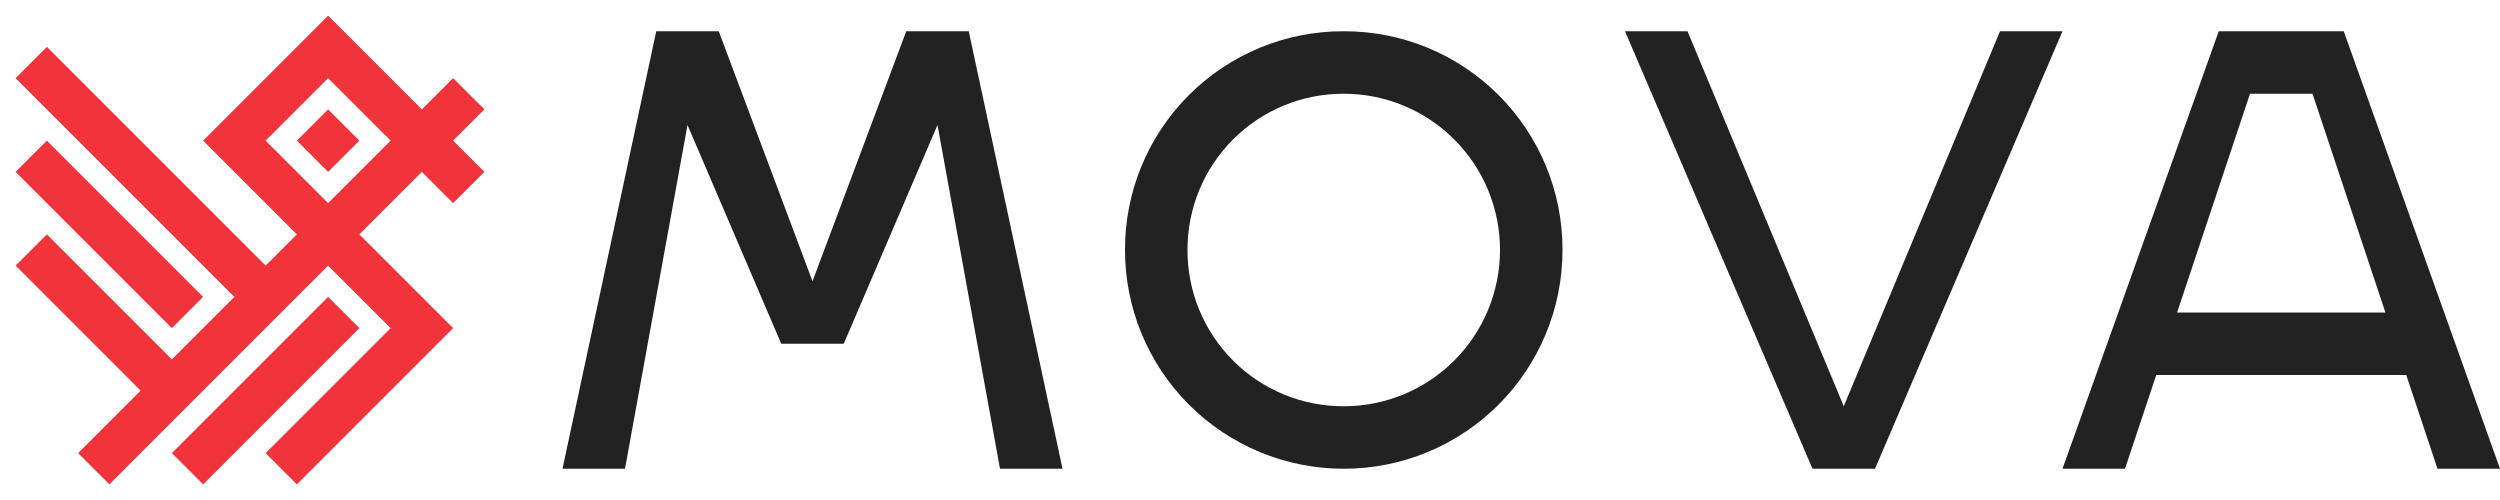
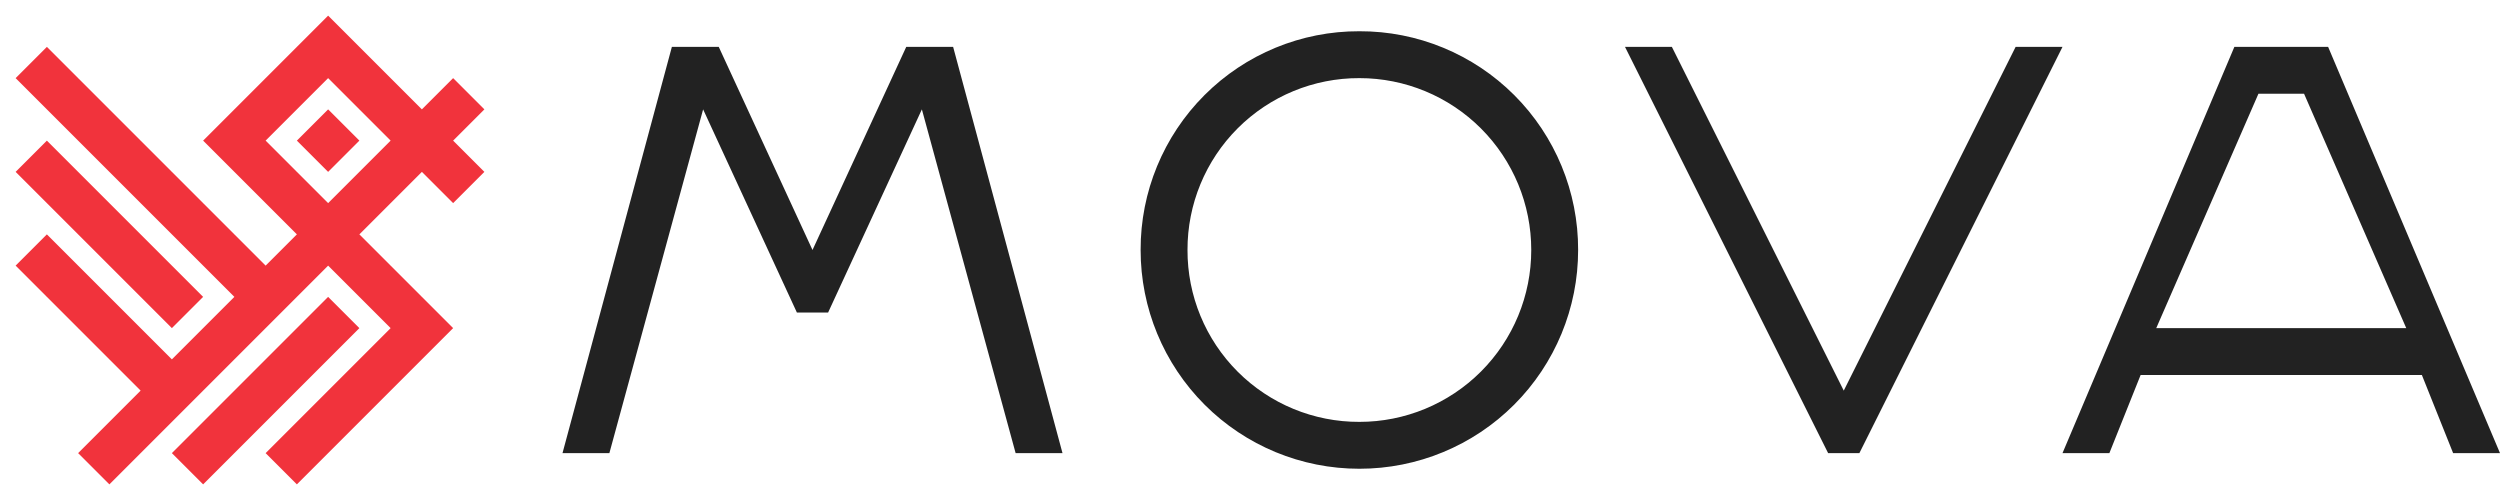
<svg xmlns="http://www.w3.org/2000/svg" viewBox="0 0 80 16">
-   <path fill="#222" d="M38 8a4.984 4.984 0 005 5 4.996 4.996 0 005-5 4.996 4.996 0 00-5-5 4.984 4.984 0 00-5 5zm5-7a6.978 6.978 0 017 7 6.995 6.995 0 01-7 7 6.995 6.995 0 01-7-7 6.978 6.978 0 017-7zm11 0l5 12 5-12h2l-6 14h-2L52 1h2zm15.667 9h6.666L74 3h-2l-2.333 7zM77 12h-8l-1 3h-2l5-14h4l5 14h-2l-1-3zM21 1h2l3 8 3-8h2l3 14h-2L30 4l-3 7h-2l-3-7-2 11h-2l3-14z" />
+   <path fill="#222" d="M38 8a5.483 5.483 0 005.5 5.5A5.496 5.496 0 0049 8a5.496 5.496 0 00-5.5-5.5A5.483 5.483 0 0038 8zm5.5-7a6.978 6.978 0 017 7 6.995 6.995 0 01-7 7 6.995 6.995 0 01-7-7 6.978 6.978 0 017-7zm10 .5l5.5 11 5.5-11H66l-6.5 13h-1L52 1.5h1.5zm15.5 9h8L73.73 3h-1.46L69 10.5zm8.5 1.5h-9l-1 2.5H66l5.5-13h3l5.5 13h-1.5l-1-2.5zm-56-10.5H23L26 8l3-6.5h1.5l3.5 13h-1.5l-3-11-3 6.5h-1l-3-6.5-3 11H18l3.5-13z" />
  <path fill="#F1333C" d="M.5 2.5l1-1 7 7 1-1-3-3 4-4 3 3 1-1 1 1-1 1 1 1-1 1-1-1-2 2 3 3-5 5-1-1 4-4-2-2-7 7-1-1 2-2-4-4 1-1 4 4 2-2-7-7zm10 0l-2 2 2 2 2-2-2-2zm-1 2l1-1 1 1-1 1-1-1zm-8 0l5 5-1 1-5-5 1-1zm9 5l1 1-5 5-1-1 5-5z" />
</svg>
